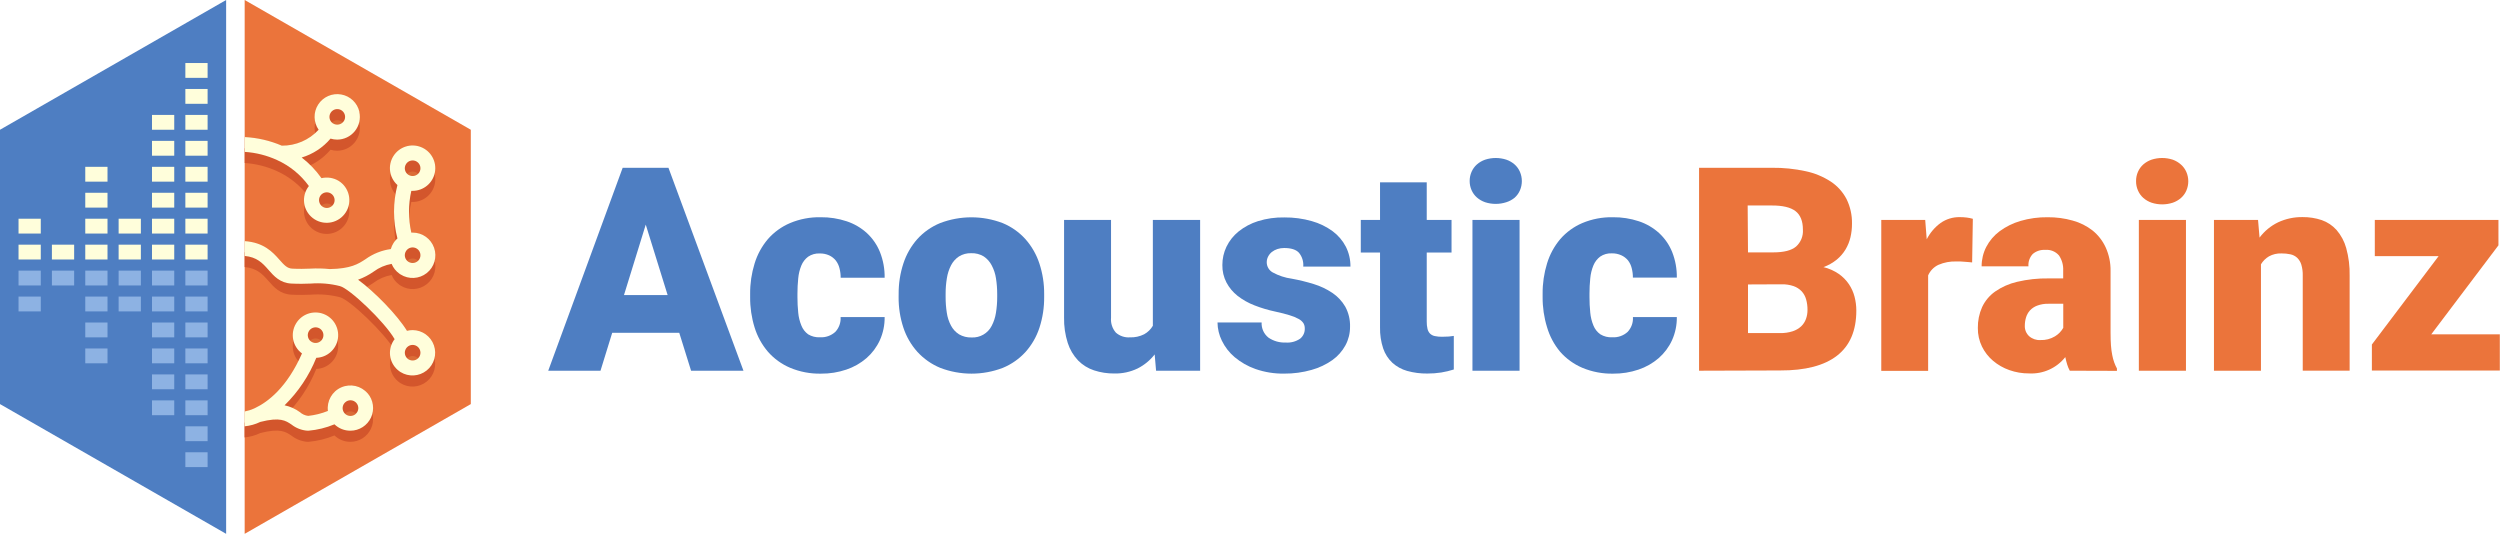
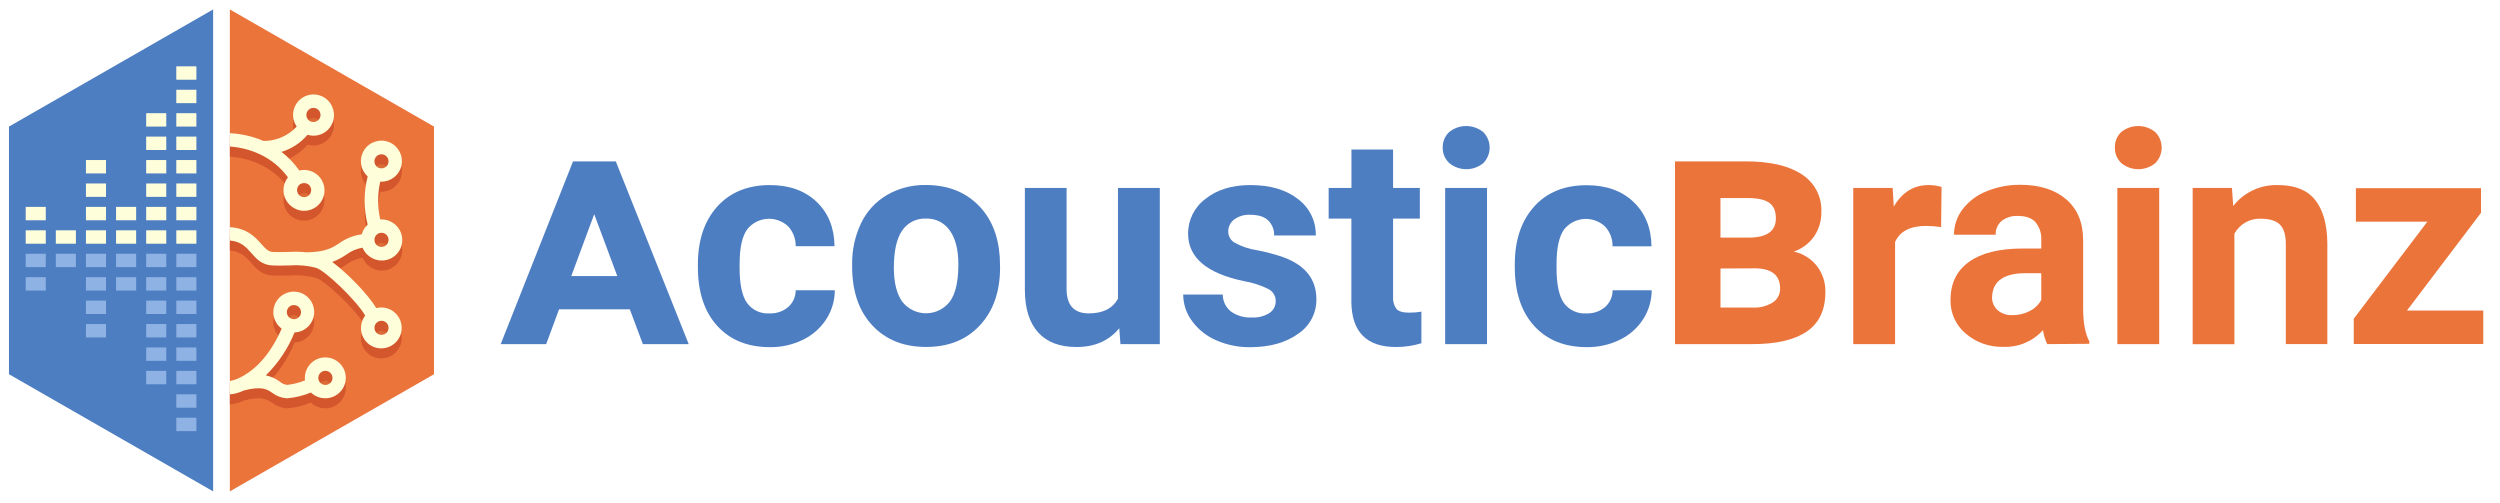
- <svg xmlns="http://www.w3.org/2000/svg" viewBox="0 0 674.37 144">
-   <g style="isolation:isolate">
-     <polygon points="66 0 66 144 127 109 127 35 66 0" style="fill:#eb743b" />
-     <polygon points="61 0 0 35 0 109 61 144 61 0" style="fill:#4e7ec2" />
-     <g style="opacity:0.07;mix-blend-mode:multiply">
-       <path d="M85,94.56a2.11,2.11,0,1,1-.23,1.6A2.1,2.1,0,0,1,85,94.56Zm12.6,22.36a2.08,2.08,0,0,1-1.37.51,2.11,2.11,0,0,1-1.38-3.72,2.08,2.08,0,0,1,1.37-.51,2.12,2.12,0,0,1,2.11,2.28A2.09,2.09,0,0,1,97.58,116.92Z" transform="translate(-1.68 -2.82)" />
-       <path d="M76.68,48.43l.21,0Z" transform="translate(-1.68 -2.82)" />
-       <path d="M88.06,58.08a2.07,2.07,0,0,1,.67-.66,2.11,2.11,0,1,1,1.11,3.91A2.1,2.1,0,0,1,88.71,61,2.13,2.13,0,0,1,88.06,58.08Zm6.38-20.19a2.14,2.14,0,0,1-2.91.65l-.1-.06a2.11,2.11,0,1,1,3.29-2.17A2.08,2.08,0,0,1,94.44,37.89Z" transform="translate(-1.68 -2.82)" />
-       <path d="M111.2,49.49a2.11,2.11,0,1,1,3.57,2.26,2.14,2.14,0,0,1-2.91.65l-.09-.06A2.1,2.1,0,0,1,111.2,49.49Zm0,23.46a2.11,2.11,0,1,1,3.57,2.26,2.14,2.14,0,0,1-2.91.65l-.09-.06A2.1,2.1,0,0,1,111.2,73Zm0,26.3a2.11,2.11,0,1,1,3.57,2.26,2.14,2.14,0,0,1-2.91.65l-.09-.06A2.11,2.11,0,0,1,111.2,99.26Z" transform="translate(-1.68 -2.82)" />
-       <path d="M100.85,108.93a6.12,6.12,0,0,0-10.72,4.74A19.86,19.86,0,0,1,84.81,115a4,4,0,0,1-2.22-1,10.71,10.71,0,0,0-4.15-1.85A37.64,37.64,0,0,0,87,99.34a6.12,6.12,0,1,0-5.48-9.24,6.12,6.12,0,0,0,1.62,8.06c-4.05,9.22-9.22,13.08-12.57,14.68a2,2,0,0,0-.36.17,11.26,11.26,0,0,1-2.56.81v4a12.59,12.59,0,0,0,4.25-1.19c5.35-1.36,6.84-.35,8.41.71A7.88,7.88,0,0,0,84.59,119h.31a23.61,23.61,0,0,0,7-1.72A6.13,6.13,0,0,0,96.21,119h0a6.12,6.12,0,0,0,4.64-10.1ZM85,92.15a2.11,2.11,0,1,1-.23,1.6A2.1,2.1,0,0,1,85,92.15Zm12.6,22.36a2.08,2.08,0,0,1-1.37.51,2.11,2.11,0,0,1-1.38-3.72,2.08,2.08,0,0,1,1.37-.51,2.12,2.12,0,0,1,2.11,2.28A2.09,2.09,0,0,1,97.58,114.51Z" transform="translate(-1.68 -2.82)" />
-       <path d="M76.68,46l.21,0Z" transform="translate(-1.68 -2.82)" />
-       <path d="M98.63,33a6.12,6.12,0,1,0-11,4.82,13.35,13.35,0,0,1-9.94,4.29,29.15,29.15,0,0,0-10-2.32v4A24.8,24.8,0,0,1,76.43,46h0A21.59,21.59,0,0,1,85,53a6.32,6.32,0,0,0-.38.54,6.12,6.12,0,1,0,8.45-1.91,6.22,6.22,0,0,0-4.67-.75,26,26,0,0,0-5.34-5.57,16.35,16.35,0,0,0,7.78-5.1,6.15,6.15,0,0,0,1.77.27,6.13,6.13,0,0,0,6-7.45ZM88.06,55.67a2.07,2.07,0,0,1,.67-.66,2.11,2.11,0,1,1,1.11,3.91,2.1,2.1,0,0,1-1.12-.33A2.13,2.13,0,0,1,88.06,55.67Zm6.38-20.19a2.14,2.14,0,0,1-2.91.65l-.1-.06a2.11,2.11,0,1,1,3.29-2.17A2.08,2.08,0,0,1,94.44,35.49Z" transform="translate(-1.68 -2.82)" />
-       <path d="M107.32,74a6,6,0,0,0,2.11,2.65l.28.19A6.12,6.12,0,1,0,113,65.56l-.37,0a25.73,25.73,0,0,1,0-11.26l.34,0a6.12,6.12,0,1,0-4.15-1.63l.07.06a28.65,28.65,0,0,0,0,14.42c-.14.13-.29.25-.43.4a6.24,6.24,0,0,0-.63.82A6.16,6.16,0,0,0,107.1,70a15.2,15.2,0,0,0-6.82,2.73c-2,1.32-4,2.57-9.64,2.67a32.64,32.64,0,0,0-5.29-.12c-1.43.05-2.91.11-4.85,0-1.33-.07-2.1-.88-3.46-2.42-1.8-2.05-4.22-4.65-9.37-5v4c3.29.3,4.8,1.89,6.36,3.67s3.17,3.62,6.26,3.78c2.12.11,3.76.05,5.21,0a24.22,24.22,0,0,1,7.86.68c2.61.64,12.1,9.67,14.77,14.32-.11.14-.22.28-.31.43a6.1,6.1,0,0,0,1.62,8.25l.28.19A6.12,6.12,0,1,0,113,91.86a6.18,6.18,0,0,0-1.54.2c-2.56-4.19-8.65-10.46-13.19-13.79a18.18,18.18,0,0,0,4.21-2.19A11.31,11.31,0,0,1,107.32,74Zm3.88-26.92a2.11,2.11,0,1,1,3.57,2.26,2.14,2.14,0,0,1-2.91.65l-.09-.06A2.1,2.1,0,0,1,111.2,47.09Zm0,23.46a2.11,2.11,0,1,1,3.57,2.26,2.14,2.14,0,0,1-2.91.65l-.09-.06A2.1,2.1,0,0,1,111.2,70.55Zm0,26.3a2.11,2.11,0,1,1,3.57,2.26,2.14,2.14,0,0,1-2.91.65l-.09-.06A2.11,2.11,0,0,1,111.2,96.85Z" transform="translate(-1.68 -2.82)" />
+ <svg xmlns="http://www.w3.org/2000/svg" viewBox="0 0 747 150">
+   <defs>
+     <style>.cls-1{isolation:isolate;}.cls-2{fill:#eb743b;}.cls-3{fill:#4e7ec2;}.cls-4{mix-blend-mode:multiply;opacity:0.07;}.cls-5{fill:#d3562c;}.cls-6{fill:#fffedb;}.cls-7{fill:#8db2e3;}</style>
+   </defs>
+   <g class="cls-1">
+     <g id="Layer_1" data-name="Layer 1">
+       <polygon class="cls-2" points="68.68 2.82 68.68 146.82 129.68 111.82 129.68 37.82 68.68 2.82" />
+       <polygon class="cls-3" points="63.68 2.82 2.68 37.82 2.68 111.82 63.68 146.82 63.68 2.82" />
+       <g class="cls-4">
+         <path d="M86,94.56a2.1,2.1,0,0,1,1.82-1,2.16,2.16,0,0,1,1.08.29,2.12,2.12,0,0,1,.73,2.9A2.11,2.11,0,0,1,86,94.56Zm12.6,22.36a2.09,2.09,0,0,1-1.37.51,2.11,2.11,0,0,1-1.38-3.72,2.09,2.09,0,0,1,1.37-.51,2.11,2.11,0,0,1,1.61.74,2.12,2.12,0,0,1-.23,3Z" />
+         <path d="M77.68,48.43l.21,0Z" />
+         <path d="M89.06,58.08a2,2,0,0,1,.67-.66,2.11,2.11,0,0,1,1.12-.32,2.09,2.09,0,0,1,1.12.32,2.12,2.12,0,0,1-1.13,3.91A2.07,2.07,0,0,1,89.71,61,2.12,2.12,0,0,1,89.06,58.08Zm6.38-20.19a2.16,2.16,0,0,1-2.92.66l-.09-.07a2.11,2.11,0,0,1,1.23-3.83,2.15,2.15,0,0,1,1.12.33,2.1,2.1,0,0,1,.66,2.91Z" />
+         <path d="M112.2,49.49a2.12,2.12,0,0,1,1.79-1,2,2,0,0,1,1.12.33,2.1,2.1,0,0,1,.66,2.91,2.14,2.14,0,0,1-2.91.65l-.1-.06A2.12,2.12,0,0,1,112.2,49.49Zm0,23.46A2.12,2.12,0,0,1,114,72a2.11,2.11,0,0,1,1.78,3.24,2.14,2.14,0,0,1-2.91.66l-.1-.07A2.11,2.11,0,0,1,112.2,73Zm0,26.31a2.12,2.12,0,0,1,2.91-.66,2.16,2.16,0,0,1,.94,1.33,2.11,2.11,0,0,1-3.19,2.24l-.1-.06A2.12,2.12,0,0,1,112.2,99.26Z" />
+         <path d="M101.85,108.93a6.12,6.12,0,0,0-8.63-.67,6.16,6.16,0,0,0-2.09,5.4A19.49,19.49,0,0,1,85.81,115a4,4,0,0,1-2.23-1,10.63,10.63,0,0,0-4.15-1.84A37.62,37.62,0,0,0,88,99.34,6.11,6.11,0,0,0,90.93,88a6.08,6.08,0,0,0-3.13-.87,6.16,6.16,0,0,0-5.26,3,6.12,6.12,0,0,0,1.62,8.06c-4,9.22-9.22,13.08-12.56,14.69a1.49,1.49,0,0,0-.36.17,11,11,0,0,1-2.56.8v4a12.66,12.66,0,0,0,4.24-1.19c5.35-1.36,6.84-.35,8.41.71A7.94,7.94,0,0,0,85.59,119h.31a23.54,23.54,0,0,0,7-1.72A6.14,6.14,0,0,0,97.21,119h0a6.11,6.11,0,0,0,6.1-5.65A6,6,0,0,0,101.85,108.93ZM86,92.15a2.12,2.12,0,0,1,1.82-1,2.07,2.07,0,0,1,1.08.3,2.11,2.11,0,0,1-1.09,3.93,2.2,2.2,0,0,1-1.08-.3,2.13,2.13,0,0,1-.73-2.9Zm12.6,22.36a2.09,2.09,0,0,1-1.37.51,2.11,2.11,0,0,1-1.38-3.71,2.06,2.06,0,0,1,1.37-.52,2.09,2.09,0,0,1,1.61.75,2.11,2.11,0,0,1-.23,3Z" />
+         <path d="M77.68,46l.21,0Z" />
+         <path d="M99.63,33a6.12,6.12,0,0,0-2.71-3.85,6.18,6.18,0,0,0-3.26-.94,6.12,6.12,0,0,0-5,9.61,13.35,13.35,0,0,1-9.94,4.29,29.39,29.39,0,0,0-10-2.32v4A24.75,24.75,0,0,1,77.43,46h0a21.61,21.61,0,0,1,8.61,7,4,4,0,0,0-.38.54A6.13,6.13,0,0,0,87.57,62a6,6,0,0,0,3.27,1,6.12,6.12,0,0,0,3.27-11.3,6.2,6.2,0,0,0-4.66-.75,26,26,0,0,0-5.35-5.57,16.34,16.34,0,0,0,7.78-5.1,6.22,6.22,0,0,0,1.77.27,6.13,6.13,0,0,0,6-7.45ZM89.06,55.67a2.11,2.11,0,0,1,.67-.66,2.2,2.2,0,0,1,1.12-.31A2.09,2.09,0,0,1,92,55a2.12,2.12,0,0,1-1.13,3.91,2.12,2.12,0,0,1-1.78-3.26Zm6.38-20.18a2.15,2.15,0,0,1-2.92.65l-.09-.06a2.11,2.11,0,0,1-.56-2.85,2.08,2.08,0,0,1,1.79-1,2.14,2.14,0,0,1,1.12.32,2.16,2.16,0,0,1,.94,1.33A2.12,2.12,0,0,1,95.44,35.49Z" />
+         <path d="M108.32,74a6.09,6.09,0,0,0,2.11,2.65,2.94,2.94,0,0,0,.29.19,6.12,6.12,0,1,0,6.53-10.35,6.18,6.18,0,0,0-3.26-.94l-.38,0a25.67,25.67,0,0,1,0-11.27l.33,0a6.13,6.13,0,1,0-4.14-1.63l.07.06a28.64,28.64,0,0,0,0,14.42,5.25,5.25,0,0,0-.42.4,5.8,5.8,0,0,0-.64.82A6.39,6.39,0,0,0,108.1,70a15.21,15.21,0,0,0-6.82,2.73c-2,1.32-4,2.57-9.64,2.66a32.72,32.72,0,0,0-5.29-.11c-1.43,0-2.91.1-4.85,0-1.33-.07-2.1-.88-3.45-2.42-1.81-2.06-4.22-4.65-9.37-5v4c3.29.3,4.79,1.89,6.35,3.67s3.18,3.62,6.26,3.78c2.12.12,3.76,0,5.21,0a24.11,24.11,0,0,1,7.85.69c2.61.64,12.1,9.67,14.78,14.32-.11.14-.22.28-.32.43a6.11,6.11,0,0,0,1.62,8.25,2.68,2.68,0,0,0,.29.2A6.12,6.12,0,1,0,114,91.86a6.16,6.16,0,0,0-1.55.2c-2.56-4.19-8.65-10.46-13.19-13.79a18.51,18.51,0,0,0,4.22-2.19A11.29,11.29,0,0,1,108.32,74Zm3.88-26.92a2.12,2.12,0,0,1,2.91-.66,2.14,2.14,0,0,1,.94,1.33,2.09,2.09,0,0,1-.28,1.58,2.13,2.13,0,0,1-2.91.66l-.1-.06A2.12,2.12,0,0,1,112.2,47.09Zm0,23.46a2.12,2.12,0,0,1,2.91-.66,2.16,2.16,0,0,1,.94,1.33,2.11,2.11,0,0,1-3.19,2.24l-.1-.06A2.12,2.12,0,0,1,112.2,70.55Zm0,26.3a2.12,2.12,0,0,1,1.79-1,2,2,0,0,1,1.12.33,2.1,2.1,0,0,1,.66,2.91,2.14,2.14,0,0,1-2.91.65l-.1-.06A2.11,2.11,0,0,1,112.2,96.85Z" />
+       </g>
+       <path class="cls-5" d="M101.85,111.93a6.12,6.12,0,0,0-8.63-.67,6.16,6.16,0,0,0-2.09,5.4A19.49,19.49,0,0,1,85.81,118a4,4,0,0,1-2.23-1,10.63,10.63,0,0,0-4.15-1.84A37.62,37.62,0,0,0,88,102.34,6.11,6.11,0,0,0,90.93,91a6.08,6.08,0,0,0-3.13-.87,6.16,6.16,0,0,0-5.26,3,6.12,6.12,0,0,0,1.62,8.06c-4,9.22-9.22,13.08-12.56,14.69a1.49,1.49,0,0,0-.36.17,11,11,0,0,1-2.56.8v4a12.66,12.66,0,0,0,4.24-1.19c5.35-1.36,6.84-.35,8.41.71A7.94,7.94,0,0,0,85.59,122h.31a23.54,23.54,0,0,0,7-1.72A6.14,6.14,0,0,0,97.21,122h0a6.11,6.11,0,0,0,6.1-5.65A6,6,0,0,0,101.85,111.93ZM86,95.15a2.12,2.12,0,0,1,1.82-1,2.07,2.07,0,0,1,1.08.3,2.11,2.11,0,0,1-1.09,3.93,2.2,2.2,0,0,1-1.08-.3,2.13,2.13,0,0,1-.73-2.9Zm12.6,22.36a2.09,2.09,0,0,1-1.37.51,2.11,2.11,0,0,1-1.38-3.71,2.06,2.06,0,0,1,1.37-.52,2.09,2.09,0,0,1,1.61.75,2.11,2.11,0,0,1-.23,3Z" />
+       <path d="M77.68,48.43l.21,0Z" />
+       <path class="cls-5" d="M99.63,36a6.12,6.12,0,1,0-11,4.82,13.27,13.27,0,0,1-9.94,4.29,29.12,29.12,0,0,0-10-2.31v4A25,25,0,0,1,77.43,49h0a21.69,21.69,0,0,1,8.61,7,5.93,5.93,0,0,0-.38.54,6.12,6.12,0,1,0,8.44-1.91,6.2,6.2,0,0,0-4.66-.75,26,26,0,0,0-5.35-5.57,16.39,16.39,0,0,0,7.78-5.09,6.21,6.21,0,0,0,1.77.26,6.13,6.13,0,0,0,6-7.45ZM89.06,58.68a2,2,0,0,1,.67-.66,2.11,2.11,0,0,1,1.12-.32A2.09,2.09,0,0,1,92,58a2.12,2.12,0,0,1-1.13,3.91,2.07,2.07,0,0,1-1.13-.33A2.12,2.12,0,0,1,89.06,58.68Zm6.38-20.19a2.15,2.15,0,0,1-2.92.65l-.09-.06a2.11,2.11,0,0,1,1.23-3.83,2.06,2.06,0,0,1,1.12.33,2.1,2.1,0,0,1,.66,2.91Z" />
+       <path class="cls-5" d="M108.32,77a6.09,6.09,0,0,0,2.11,2.65,2.94,2.94,0,0,0,.29.19,6.12,6.12,0,1,0,6.53-10.35,6.18,6.18,0,0,0-3.26-.94l-.38,0a25.67,25.67,0,0,1,0-11.27l.33,0a6.13,6.13,0,1,0-4.14-1.63l.07.06a28.64,28.64,0,0,0,0,14.42,5.25,5.25,0,0,0-.42.4,5.8,5.8,0,0,0-.64.82A6.39,6.39,0,0,0,108.1,73a15.21,15.21,0,0,0-6.82,2.73c-2,1.32-4,2.57-9.64,2.66a32.72,32.72,0,0,0-5.29-.11c-1.43,0-2.91.1-4.85,0-1.33-.07-2.1-.88-3.45-2.42-1.81-2.06-4.22-4.65-9.37-5v4c3.29.3,4.79,1.89,6.35,3.67s3.18,3.62,6.26,3.78c2.12.12,3.76,0,5.21,0a24.11,24.11,0,0,1,7.85.69c2.61.64,12.1,9.67,14.78,14.32-.11.14-.22.28-.32.43a6.11,6.11,0,0,0,1.62,8.25,2.68,2.68,0,0,0,.29.2A6.12,6.12,0,1,0,114,94.86a6.16,6.16,0,0,0-1.55.2c-2.56-4.19-8.65-10.46-13.19-13.79a18.51,18.51,0,0,0,4.22-2.19A11.29,11.29,0,0,1,108.32,77Zm3.88-26.92a2.12,2.12,0,0,1,2.91-.66,2.14,2.14,0,0,1,.94,1.33,2.09,2.09,0,0,1-.28,1.58,2.13,2.13,0,0,1-2.91.66l-.1-.06A2.12,2.12,0,0,1,112.2,50.09Zm0,23.46a2.12,2.12,0,0,1,2.91-.66,2.16,2.16,0,0,1,.94,1.33,2.11,2.11,0,0,1-3.19,2.24l-.1-.06A2.12,2.12,0,0,1,112.2,73.55Zm0,26.3a2.12,2.12,0,0,1,1.79-1,2,2,0,0,1,1.12.33,2.1,2.1,0,0,1,.66,2.91,2.14,2.14,0,0,1-2.91.65l-.1-.06A2.11,2.11,0,0,1,112.2,99.85Z" />
+       <path class="cls-6" d="M101.85,108.93a6.12,6.12,0,0,0-8.63-.67,6.16,6.16,0,0,0-2.09,5.4A19.49,19.49,0,0,1,85.81,115a4,4,0,0,1-2.23-1,10.63,10.63,0,0,0-4.15-1.84A37.62,37.62,0,0,0,88,99.34,6.11,6.11,0,0,0,90.93,88a6.08,6.08,0,0,0-3.13-.87,6.16,6.16,0,0,0-5.26,3,6.12,6.12,0,0,0,1.62,8.06c-4,9.22-9.22,13.08-12.56,14.69a1.49,1.49,0,0,0-.36.17,11,11,0,0,1-2.56.8v4a12.66,12.66,0,0,0,4.24-1.19c5.35-1.36,6.84-.35,8.41.71A7.94,7.94,0,0,0,85.59,119h.31a23.54,23.54,0,0,0,7-1.72A6.14,6.14,0,0,0,97.21,119h0a6.11,6.11,0,0,0,6.1-5.65A6,6,0,0,0,101.85,108.93ZM86,92.15a2.12,2.12,0,0,1,1.82-1,2.07,2.07,0,0,1,1.08.3,2.11,2.11,0,0,1-1.09,3.93,2.2,2.2,0,0,1-1.08-.3,2.13,2.13,0,0,1-.73-2.9Zm12.6,22.36a2.09,2.09,0,0,1-1.37.51,2.11,2.11,0,0,1-1.38-3.71,2.06,2.06,0,0,1,1.37-.52,2.09,2.09,0,0,1,1.61.75,2.11,2.11,0,0,1-.23,3Z" />
+       <path class="cls-6" d="M77.68,46l.21,0Z" />
+       <path class="cls-6" d="M99.63,33a6.12,6.12,0,0,0-2.71-3.85,6.18,6.18,0,0,0-3.26-.94,6.12,6.12,0,0,0-5,9.61,13.35,13.35,0,0,1-9.94,4.29,29.39,29.39,0,0,0-10-2.32v4A24.75,24.75,0,0,1,77.43,46h0a21.61,21.61,0,0,1,8.61,7,4,4,0,0,0-.38.54A6.13,6.13,0,0,0,87.57,62a6,6,0,0,0,3.27,1,6.12,6.12,0,0,0,3.27-11.3,6.2,6.2,0,0,0-4.66-.75,26,26,0,0,0-5.35-5.57,16.34,16.34,0,0,0,7.78-5.1,6.22,6.22,0,0,0,1.77.27,6.13,6.13,0,0,0,6-7.45ZM89.06,55.67a2.11,2.11,0,0,1,.67-.66,2.2,2.2,0,0,1,1.12-.31A2.09,2.09,0,0,1,92,55a2.12,2.12,0,0,1-1.13,3.91,2.12,2.12,0,0,1-1.78-3.26Zm6.38-20.18a2.15,2.15,0,0,1-2.92.65l-.09-.06a2.11,2.11,0,0,1-.56-2.85,2.08,2.08,0,0,1,1.79-1,2.14,2.14,0,0,1,1.12.32,2.16,2.16,0,0,1,.94,1.33A2.12,2.12,0,0,1,95.44,35.49Z" />
+       <path class="cls-6" d="M108.32,74a6.09,6.09,0,0,0,2.11,2.65,2.94,2.94,0,0,0,.29.19,6.12,6.12,0,1,0,6.53-10.35,6.18,6.18,0,0,0-3.26-.94l-.38,0a25.67,25.67,0,0,1,0-11.27l.33,0a6.13,6.13,0,1,0-4.14-1.63l.07.06a28.64,28.64,0,0,0,0,14.42,5.25,5.25,0,0,0-.42.4,5.8,5.8,0,0,0-.64.82A6.39,6.39,0,0,0,108.1,70a15.21,15.21,0,0,0-6.82,2.73c-2,1.32-4,2.57-9.64,2.66a32.72,32.72,0,0,0-5.29-.11c-1.43,0-2.91.1-4.85,0-1.33-.07-2.1-.88-3.45-2.42-1.81-2.06-4.22-4.65-9.37-5v4c3.29.3,4.79,1.89,6.35,3.67s3.18,3.62,6.26,3.78c2.12.12,3.76,0,5.21,0a24.11,24.11,0,0,1,7.85.69c2.61.64,12.1,9.67,14.78,14.32-.11.14-.22.28-.32.43a6.11,6.11,0,0,0,1.62,8.25,2.68,2.68,0,0,0,.29.2A6.12,6.12,0,1,0,114,91.86a6.16,6.16,0,0,0-1.55.2c-2.56-4.19-8.65-10.46-13.19-13.79a18.51,18.51,0,0,0,4.22-2.19A11.29,11.29,0,0,1,108.32,74Zm3.88-26.92a2.12,2.12,0,0,1,2.91-.66,2.14,2.14,0,0,1,.94,1.33,2.09,2.09,0,0,1-.28,1.58,2.13,2.13,0,0,1-2.91.66l-.1-.06A2.12,2.12,0,0,1,112.2,47.09Zm0,23.46a2.12,2.12,0,0,1,2.91-.66,2.16,2.16,0,0,1,.94,1.33,2.11,2.11,0,0,1-3.19,2.24l-.1-.06A2.12,2.12,0,0,1,112.2,70.55Zm0,26.3a2.12,2.12,0,0,1,1.79-1,2,2,0,0,1,1.12.33,2.1,2.1,0,0,1,.66,2.91,2.14,2.14,0,0,1-2.91.65l-.1-.06A2.11,2.11,0,0,1,112.2,96.85Z" />
+       <rect class="cls-6" x="52.68" y="19.82" width="6" height="4" />
+       <rect class="cls-6" x="52.68" y="26.82" width="6" height="4" />
+       <rect class="cls-6" x="52.68" y="33.82" width="6" height="4" />
+       <rect class="cls-6" x="52.68" y="40.82" width="6" height="4" />
+       <rect class="cls-6" x="52.68" y="47.82" width="6" height="4" />
+       <rect class="cls-6" x="52.68" y="54.82" width="6" height="4" />
+       <rect class="cls-6" x="52.68" y="61.82" width="6" height="4" />
+       <rect class="cls-6" x="52.68" y="68.82" width="6" height="4" />
+       <rect class="cls-7" x="52.68" y="75.82" width="6" height="4" />
+       <rect class="cls-7" x="52.68" y="82.82" width="6" height="4" />
+       <rect class="cls-7" x="52.68" y="89.82" width="6" height="4" />
+       <rect class="cls-7" x="52.68" y="96.82" width="6" height="4" />
+       <rect class="cls-7" x="52.68" y="103.82" width="6" height="4" />
+       <rect class="cls-7" x="52.68" y="110.82" width="6" height="4" />
+       <rect class="cls-7" x="52.68" y="117.82" width="6" height="4" />
+       <rect class="cls-7" x="52.68" y="124.82" width="6" height="4" />
+       <rect class="cls-6" x="43.68" y="33.82" width="6" height="4" />
+       <rect class="cls-6" x="43.68" y="40.82" width="6" height="4" />
+       <rect class="cls-6" x="43.68" y="47.82" width="6" height="4" />
+       <rect class="cls-6" x="43.68" y="54.82" width="6" height="4" />
+       <rect class="cls-6" x="43.68" y="61.82" width="6" height="4" />
+       <rect class="cls-6" x="43.68" y="68.82" width="6" height="4" />
+       <rect class="cls-7" x="43.68" y="75.82" width="6" height="4" />
+       <rect class="cls-7" x="43.68" y="82.82" width="6" height="4" />
+       <rect class="cls-7" x="43.68" y="89.82" width="6" height="4" />
+       <rect class="cls-7" x="43.68" y="96.82" width="6" height="4" />
+       <rect class="cls-7" x="43.68" y="103.82" width="6" height="4" />
+       <rect class="cls-7" x="43.68" y="110.82" width="6" height="4" />
+       <rect class="cls-6" x="34.68" y="61.82" width="6" height="4" />
+       <rect class="cls-6" x="34.68" y="68.82" width="6" height="4" />
+       <rect class="cls-7" x="34.68" y="75.82" width="6" height="4" />
+       <rect class="cls-7" x="34.68" y="82.82" width="6" height="4" />
+       <rect class="cls-6" x="25.68" y="47.82" width="6" height="4" />
+       <rect class="cls-6" x="25.68" y="54.82" width="6" height="4" />
+       <rect class="cls-6" x="25.68" y="61.82" width="6" height="4" />
+       <rect class="cls-6" x="25.68" y="68.82" width="6" height="4" />
+       <rect class="cls-7" x="25.68" y="75.82" width="6" height="4" />
+       <rect class="cls-7" x="25.68" y="82.82" width="6" height="4" />
+       <rect class="cls-7" x="25.68" y="89.82" width="6" height="4" />
+       <rect class="cls-7" x="25.68" y="96.82" width="6" height="4" />
+       <rect class="cls-6" x="16.68" y="68.82" width="6" height="4" />
+       <rect class="cls-7" x="16.68" y="75.82" width="6" height="4" />
+       <rect class="cls-6" x="7.68" y="61.82" width="6" height="4" />
+       <rect class="cls-6" x="7.68" y="68.82" width="6" height="4" />
+       <rect class="cls-7" x="7.68" y="75.82" width="6" height="4" />
+       <rect class="cls-7" x="7.68" y="82.82" width="6" height="4" />
+       <path class="cls-3" d="M188.19,92.42H167.05l-3.85,10.4H149.61l21.61-54.6H184l21.79,54.6H192.08ZM170.7,82.48h13.74L177.55,64Z" />
+       <path class="cls-3" d="M229.91,93.64a8.12,8.12,0,0,0,5.6-1.9,6.65,6.65,0,0,0,2.25-5h11.68a15.93,15.93,0,0,1-2.58,8.68,17.1,17.1,0,0,1-7,6.13,21.8,21.8,0,0,1-9.77,2.18q-10,0-15.78-6.36t-5.78-17.58v-.82q0-10.77,5.74-17.2T230,55.3q8.75,0,14,5t5.36,13.26H237.76a8.59,8.59,0,0,0-2.25-5.92,8.34,8.34,0,0,0-12.26.9Q221,71.7,221,78.82v1.3q0,7.22,2.19,10.37A7.62,7.62,0,0,0,229.91,93.64Z" />
+       <path class="cls-3" d="M254.62,79.06a27.66,27.66,0,0,1,2.67-12.37,19.5,19.5,0,0,1,7.7-8.41,22.4,22.4,0,0,1,11.66-3q9.45,0,15.42,5.78t6.66,15.7l.09,3.19q0,10.74-6,17.23t-16.09,6.49q-10.1,0-16.11-6.47t-6-17.6Zm12.46.89q0,6.64,2.5,10.17a9,9,0,0,0,14.23,0q2.55-3.48,2.55-11.12,0-6.53-2.55-10.11a8.26,8.26,0,0,0-7.16-3.58,8.15,8.15,0,0,0-7.07,3.56Q267.09,72.48,267.08,80Z" />
+       <path class="cls-3" d="M334.44,98.08q-4.62,5.61-12.77,5.61-7.5,0-11.44-4.32t-4-12.63V56.16h12.47V86.34q0,7.3,6.64,7.3,6.33,0,8.71-4.41V56.16h12.5v46.66H334.79Z" />
+       <path class="cls-3" d="M381.19,89.93a4,4,0,0,0-2.27-3.6A25.62,25.62,0,0,0,371.66,84Q355,80.49,355,69.83a12.84,12.84,0,0,1,5.15-10.37q5.16-4.16,13.48-4.16,8.88,0,14.21,4.18a13.19,13.19,0,0,1,5.32,10.87H380.71A6,6,0,0,0,379,65.93c-1.15-1.16-2.95-1.75-5.39-1.75a7.47,7.47,0,0,0-4.88,1.43A4.48,4.48,0,0,0,367,69.23a3.83,3.83,0,0,0,2,3.34,20.16,20.16,0,0,0,6.62,2.2,55.45,55.45,0,0,1,7.85,2.09q9.87,3.63,9.87,12.55a12.16,12.16,0,0,1-5.47,10.33q-5.47,3.95-14.15,4a24.56,24.56,0,0,1-10.41-2.1,17.42,17.42,0,0,1-7.14-5.73A13.36,13.36,0,0,1,353.54,88h11.82a6.48,6.48,0,0,0,2.46,5.09,9.72,9.72,0,0,0,6.12,1.77,9,9,0,0,0,5.41-1.36A4.22,4.22,0,0,0,381.19,89.93Z" />
+       <path class="cls-3" d="M416.25,44.69V56.16h8v9.15h-8V88.59a5.57,5.57,0,0,0,1,3.71c.66.75,1.92,1.12,3.79,1.12a20.09,20.09,0,0,0,3.67-.3v9.44a25.62,25.62,0,0,1-7.55,1.13q-13.11,0-13.37-13.24V65.31H397V56.16h6.81V44.69Z" />
+       <path class="cls-3" d="M431.08,44.09A6.16,6.16,0,0,1,433,39.47a8.09,8.09,0,0,1,10.2,0,6.6,6.6,0,0,1,0,9.28,8,8,0,0,1-10.13,0A6.12,6.12,0,0,1,431.08,44.09Zm13.24,58.73H431.81V56.16h12.51Z" />
+       <path class="cls-3" d="M474,93.64a8.12,8.12,0,0,0,5.6-1.9,6.65,6.65,0,0,0,2.25-5h11.68a16,16,0,0,1-2.58,8.68,17.1,17.1,0,0,1-7,6.13,21.83,21.83,0,0,1-9.77,2.18q-10,0-15.78-6.36t-5.78-17.58v-.82q0-10.77,5.74-17.2t15.74-6.43q8.75,0,14,5t5.37,13.26H481.84a8.59,8.59,0,0,0-2.25-5.92,8.34,8.34,0,0,0-12.26.9q-2.24,3.18-2.23,10.3v1.3q0,7.22,2.2,10.37A7.62,7.62,0,0,0,474,93.64Z" />
+       <path class="cls-2" d="M500.49,102.82V48.22h21.09q10.93,0,16.79,3.87a12.65,12.65,0,0,1,5.85,11.24,12.59,12.59,0,0,1-2.13,7.26A12.23,12.23,0,0,1,536,75.16a12.19,12.19,0,0,1,7,4.45,12.37,12.37,0,0,1,2.43,7.58q0,8.1-5.57,11.87t-16.22,3.76ZM514.08,71h8.35q8.21,0,8.2-5.74,0-3.3-2-4.68t-6.07-1.39h-8.49Zm0,9.23V91.9h9.57a10.34,10.34,0,0,0,6.09-1.55,4.81,4.81,0,0,0,2.16-4.1q0-5.88-7.17-6.07Z" />
+       <path class="cls-2" d="M580,67.85a33.84,33.84,0,0,0-4.48-.35q-7.08,0-9.27,4.79v30.53H553.75V56.16h11.77l.34,5.57q3.75-6.43,10.4-6.43a13.19,13.19,0,0,1,3.88.56Z" />
+       <path class="cls-2" d="M611.7,102.82a14,14,0,0,1-1.25-4.18,15.09,15.09,0,0,1-11.77,5,16.58,16.58,0,0,1-11.36-4,12.76,12.76,0,0,1-4.51-10q0-7.41,5.5-11.38t15.89-4h5.73V71.64a7.66,7.66,0,0,0-1.66-5.17c-1.1-1.29-2.85-1.94-5.23-1.94A7.4,7.4,0,0,0,598.1,66a5.12,5.12,0,0,0-1.79,4.14H583.85a12.55,12.55,0,0,1,2.5-7.51,16.55,16.55,0,0,1,7.07-5.41,25.92,25.92,0,0,1,10.26-2q8.63,0,13.69,4.33t5.07,12.19V92q0,6.64,1.85,10v.73Zm-10.3-8.66a10.75,10.75,0,0,0,5.09-1.23,8,8,0,0,0,3.44-3.3v-8h-4.65q-9.36,0-10,6.47l-.05.73a5,5,0,0,0,1.64,3.84A6.4,6.4,0,0,0,601.4,94.16Z" />
+       <path class="cls-2" d="M631.93,44.09a6.15,6.15,0,0,1,1.87-4.62,8.09,8.09,0,0,1,10.2,0,6.59,6.59,0,0,1,0,9.28,8,8,0,0,1-10.13,0A6.12,6.12,0,0,1,631.93,44.09Zm13.24,58.73H632.66V56.16h12.51Z" />
+       <path class="cls-2" d="M666.9,56.16l.39,5.39A16.3,16.3,0,0,1,680.7,55.3c4.94,0,8.63,1.45,11,4.36s3.65,7.24,3.71,13v30.14H683V72.91q0-4-1.73-5.77t-5.73-1.79a8.59,8.59,0,0,0-7.9,4.49v33H655.17V56.16Z" />
+       <path class="cls-2" d="M719.21,92.78H742v10H703.3V95.23l22-29H703.94v-10h37.39v7.35Z" />
    </g>
-     <path d="M100.85,111.93a6.12,6.12,0,0,0-10.72,4.74A19.86,19.86,0,0,1,84.81,118a4,4,0,0,1-2.22-1,10.71,10.71,0,0,0-4.15-1.85A37.64,37.64,0,0,0,87,102.34a6.12,6.12,0,1,0-5.48-9.24,6.12,6.12,0,0,0,1.62,8.06c-4.05,9.22-9.22,13.08-12.57,14.68a2,2,0,0,0-.36.17,11.26,11.26,0,0,1-2.56.81v4a12.59,12.59,0,0,0,4.25-1.19c5.35-1.36,6.84-.35,8.41.71A7.88,7.88,0,0,0,84.59,122h.31a23.61,23.61,0,0,0,7-1.72A6.13,6.13,0,0,0,96.21,122h0a6.12,6.12,0,0,0,4.64-10.1ZM85,95.15a2.11,2.11,0,1,1-.23,1.6A2.1,2.1,0,0,1,85,95.15Zm12.6,22.36a2.08,2.08,0,0,1-1.37.51,2.11,2.11,0,0,1-1.38-3.72,2.08,2.08,0,0,1,1.37-.51,2.12,2.12,0,0,1,2.11,2.28A2.09,2.09,0,0,1,97.58,117.51Z" transform="translate(-1.68 -2.82)" style="fill:#d3562c" />
-     <path d="M76.68,48.43l.21,0Z" transform="translate(-1.68 -2.82)" />
-     <path d="M98.63,36a6.12,6.12,0,1,0-11,4.82,13.35,13.35,0,0,1-9.94,4.29,29.15,29.15,0,0,0-10-2.32v4A24.81,24.81,0,0,1,76.43,49h0A21.59,21.59,0,0,1,85,56a6.32,6.32,0,0,0-.38.54,6.12,6.12,0,1,0,8.45-1.91,6.22,6.22,0,0,0-4.67-.75,26,26,0,0,0-5.34-5.57,16.35,16.35,0,0,0,7.78-5.1,6.15,6.15,0,0,0,1.77.27,6.13,6.13,0,0,0,6-7.45ZM88.06,58.68a2.07,2.07,0,0,1,.67-.66,2.11,2.11,0,1,1,1.11,3.91,2.1,2.1,0,0,1-1.12-.33A2.13,2.13,0,0,1,88.06,58.68Zm6.38-20.19a2.14,2.14,0,0,1-2.91.65l-.1-.06a2.11,2.11,0,1,1,3.29-2.17A2.08,2.08,0,0,1,94.44,38.49Z" transform="translate(-1.68 -2.82)" style="fill:#d3562c" />
-     <path d="M107.32,77a6,6,0,0,0,2.11,2.65l.28.19A6.12,6.12,0,1,0,113,68.56l-.37,0a25.73,25.73,0,0,1,0-11.26l.34,0a6.12,6.12,0,1,0-4.15-1.63l.07.06a28.65,28.65,0,0,0,0,14.42c-.14.13-.29.25-.43.4a6.24,6.24,0,0,0-.63.82A6.16,6.16,0,0,0,107.1,73a15.2,15.2,0,0,0-6.82,2.73c-2,1.32-4,2.57-9.64,2.67a32.64,32.64,0,0,0-5.29-.12c-1.43.05-2.91.11-4.85,0-1.33-.07-2.1-.88-3.46-2.42-1.8-2.05-4.22-4.65-9.37-5v4c3.29.3,4.8,1.89,6.36,3.67s3.17,3.62,6.26,3.78c2.12.11,3.76.05,5.21,0a24.22,24.22,0,0,1,7.86.68c2.61.64,12.1,9.67,14.77,14.32-.11.14-.22.28-.31.43a6.1,6.1,0,0,0,1.62,8.25l.28.19A6.12,6.12,0,1,0,113,94.86a6.18,6.18,0,0,0-1.54.2c-2.56-4.19-8.65-10.46-13.19-13.79a18.18,18.18,0,0,0,4.21-2.19A11.31,11.31,0,0,1,107.32,77Zm3.88-26.92a2.11,2.11,0,1,1,3.57,2.26,2.14,2.14,0,0,1-2.91.65l-.09-.06A2.1,2.1,0,0,1,111.2,50.09Zm0,23.46a2.11,2.11,0,1,1,3.57,2.26,2.14,2.14,0,0,1-2.91.65l-.09-.06A2.1,2.1,0,0,1,111.2,73.55Zm0,26.3a2.11,2.11,0,1,1,3.57,2.26,2.14,2.14,0,0,1-2.91.65l-.09-.06A2.11,2.11,0,0,1,111.2,99.85Z" transform="translate(-1.68 -2.82)" style="fill:#d3562c" />
-     <path d="M100.85,108.93a6.12,6.12,0,0,0-10.72,4.74A19.86,19.86,0,0,1,84.81,115a4,4,0,0,1-2.22-1,10.71,10.71,0,0,0-4.15-1.85A37.64,37.64,0,0,0,87,99.34a6.12,6.12,0,1,0-5.48-9.24,6.12,6.12,0,0,0,1.62,8.06c-4.05,9.22-9.22,13.08-12.57,14.68a2,2,0,0,0-.36.17,11.26,11.26,0,0,1-2.56.81v4a12.59,12.59,0,0,0,4.25-1.19c5.35-1.36,6.84-.35,8.41.71A7.88,7.88,0,0,0,84.59,119h.31a23.61,23.61,0,0,0,7-1.72A6.13,6.13,0,0,0,96.21,119h0a6.12,6.12,0,0,0,4.64-10.1ZM85,92.15a2.11,2.11,0,1,1-.23,1.6A2.1,2.1,0,0,1,85,92.15Zm12.6,22.36a2.08,2.08,0,0,1-1.37.51,2.11,2.11,0,0,1-1.38-3.72,2.08,2.08,0,0,1,1.37-.51,2.12,2.12,0,0,1,2.11,2.28A2.09,2.09,0,0,1,97.58,114.51Z" transform="translate(-1.68 -2.82)" style="fill:#fffedb" />
-     <path d="M76.68,46l.21,0Z" transform="translate(-1.68 -2.82)" style="fill:#fffedb" />
-     <path d="M98.63,33a6.12,6.12,0,1,0-11,4.82,13.35,13.35,0,0,1-9.94,4.29,29.15,29.15,0,0,0-10-2.32v4A24.8,24.8,0,0,1,76.43,46h0A21.59,21.59,0,0,1,85,53a6.32,6.32,0,0,0-.38.54,6.12,6.12,0,1,0,8.45-1.91,6.22,6.22,0,0,0-4.67-.75,26,26,0,0,0-5.34-5.57,16.35,16.35,0,0,0,7.78-5.1,6.15,6.15,0,0,0,1.77.27,6.13,6.13,0,0,0,6-7.45ZM88.06,55.67a2.07,2.07,0,0,1,.67-.66,2.11,2.11,0,1,1,1.11,3.91,2.1,2.1,0,0,1-1.12-.33A2.13,2.13,0,0,1,88.06,55.67Zm6.38-20.19a2.14,2.14,0,0,1-2.91.65l-.1-.06a2.11,2.11,0,1,1,3.29-2.17A2.08,2.08,0,0,1,94.44,35.49Z" transform="translate(-1.68 -2.82)" style="fill:#fffedb" />
-     <path d="M107.32,74a6,6,0,0,0,2.11,2.65l.28.19A6.12,6.12,0,1,0,113,65.56l-.37,0a25.73,25.73,0,0,1,0-11.26l.34,0a6.12,6.12,0,1,0-4.15-1.63l.07.06a28.65,28.65,0,0,0,0,14.42c-.14.13-.29.25-.43.4a6.24,6.24,0,0,0-.63.82A6.16,6.16,0,0,0,107.1,70a15.2,15.2,0,0,0-6.82,2.73c-2,1.32-4,2.57-9.64,2.67a32.64,32.64,0,0,0-5.29-.12c-1.43.05-2.91.11-4.85,0-1.33-.07-2.1-.88-3.46-2.42-1.8-2.05-4.22-4.65-9.37-5v4c3.29.3,4.8,1.89,6.36,3.67s3.17,3.62,6.26,3.78c2.12.11,3.76.05,5.21,0a24.22,24.22,0,0,1,7.86.68c2.61.64,12.1,9.67,14.77,14.32-.11.14-.22.28-.31.43a6.1,6.1,0,0,0,1.62,8.25l.28.19A6.12,6.12,0,1,0,113,91.86a6.18,6.18,0,0,0-1.54.2c-2.56-4.19-8.65-10.46-13.19-13.79a18.18,18.18,0,0,0,4.21-2.19A11.31,11.31,0,0,1,107.32,74Zm3.88-26.92a2.11,2.11,0,1,1,3.57,2.26,2.14,2.14,0,0,1-2.91.65l-.09-.06A2.1,2.1,0,0,1,111.2,47.09Zm0,23.46a2.11,2.11,0,1,1,3.57,2.26,2.14,2.14,0,0,1-2.91.65l-.09-.06A2.1,2.1,0,0,1,111.2,70.55Zm0,26.3a2.11,2.11,0,1,1,3.57,2.26,2.14,2.14,0,0,1-2.91.65l-.09-.06A2.11,2.11,0,0,1,111.2,96.85Z" transform="translate(-1.68 -2.82)" style="fill:#fffedb" />
-     <rect x="50" y="17" width="6" height="4" style="fill:#fffedb" />
-     <rect x="50" y="24" width="6" height="4" style="fill:#fffedb" />
-     <rect x="50" y="31" width="6" height="4" style="fill:#fffedb" />
-     <rect x="50" y="38" width="6" height="4" style="fill:#fffedb" />
-     <rect x="50" y="45" width="6" height="4" style="fill:#fffedb" />
-     <rect x="50" y="52" width="6" height="4" style="fill:#fffedb" />
-     <rect x="50" y="59" width="6" height="4" style="fill:#fffedb" />
-     <rect x="50" y="66" width="6" height="4" style="fill:#fffedb" />
-     <rect x="50" y="73" width="6" height="4" style="fill:#8db2e3" />
-     <rect x="50" y="80" width="6" height="4" style="fill:#8db2e3" />
-     <rect x="50" y="87" width="6" height="4" style="fill:#8db2e3" />
-     <rect x="50" y="94" width="6" height="4" style="fill:#8db2e3" />
-     <rect x="50" y="101" width="6" height="4" style="fill:#8db2e3" />
-     <rect x="50" y="108" width="6" height="4" style="fill:#8db2e3" />
-     <rect x="50" y="115" width="6" height="4" style="fill:#8db2e3" />
-     <rect x="50" y="122" width="6" height="4" style="fill:#8db2e3" />
-     <rect x="41" y="31" width="6" height="4" style="fill:#fffedb" />
-     <rect x="41" y="38" width="6" height="4" style="fill:#fffedb" />
-     <rect x="41" y="45" width="6" height="4" style="fill:#fffedb" />
-     <rect x="41" y="52" width="6" height="4" style="fill:#fffedb" />
-     <rect x="41" y="59" width="6" height="4" style="fill:#fffedb" />
-     <rect x="41" y="66" width="6" height="4" style="fill:#fffedb" />
-     <rect x="41" y="73" width="6" height="4" style="fill:#8db2e3" />
-     <rect x="41" y="80" width="6" height="4" style="fill:#8db2e3" />
-     <rect x="41" y="87" width="6" height="4" style="fill:#8db2e3" />
-     <rect x="41" y="94" width="6" height="4" style="fill:#8db2e3" />
-     <rect x="41" y="101" width="6" height="4" style="fill:#8db2e3" />
-     <rect x="41" y="108" width="6" height="4" style="fill:#8db2e3" />
-     <rect x="32" y="59" width="6" height="4" style="fill:#fffedb" />
-     <rect x="32" y="66" width="6" height="4" style="fill:#fffedb" />
-     <rect x="32" y="73" width="6" height="4" style="fill:#8db2e3" />
-     <rect x="32" y="80" width="6" height="4" style="fill:#8db2e3" />
-     <rect x="23" y="45" width="6" height="4" style="fill:#fffedb" />
-     <rect x="23" y="52" width="6" height="4" style="fill:#fffedb" />
-     <rect x="23" y="59" width="6" height="4" style="fill:#fffedb" />
-     <rect x="23" y="66" width="6" height="4" style="fill:#fffedb" />
-     <rect x="23" y="73" width="6" height="4" style="fill:#8db2e3" />
-     <rect x="23" y="80" width="6" height="4" style="fill:#8db2e3" />
-     <rect x="23" y="87" width="6" height="4" style="fill:#8db2e3" />
-     <rect x="23" y="94" width="6" height="4" style="fill:#8db2e3" />
-     <rect x="14" y="66" width="6" height="4" style="fill:#fffedb" />
-     <rect x="14" y="73" width="6" height="4" style="fill:#8db2e3" />
-     <rect x="5" y="59" width="6" height="4" style="fill:#fffedb" />
-     <rect x="5" y="66" width="6" height="4" style="fill:#fffedb" />
-     <rect x="5" y="73" width="6" height="4" style="fill:#8db2e3" />
-     <rect x="5" y="80" width="6" height="4" style="fill:#8db2e3" />
-     <path d="M184.91,92.6H166.82l-3.16,10.23h-14.1l20.08-54.74H182l20.23,54.74H188.1ZM170,82.41h11.77l-5.9-19Z" transform="translate(-1.68 -2.82)" style="fill:#4e7ec2" />
-     <path d="M222.88,93.8A5.64,5.64,0,0,0,227,92.35a5.31,5.31,0,0,0,1.43-4h11.88a14.73,14.73,0,0,1-1.3,6.26,14.35,14.35,0,0,1-3.59,4.81,16.16,16.16,0,0,1-5.45,3.1,20.72,20.72,0,0,1-6.8,1.09,20.49,20.49,0,0,1-8.35-1.58,16.61,16.61,0,0,1-6-4.34,18.41,18.41,0,0,1-3.59-6.54,26.79,26.79,0,0,1-1.2-8.18v-.87a27,27,0,0,1,1.2-8.2,18.54,18.54,0,0,1,3.57-6.56A16.48,16.48,0,0,1,214.78,63a20.26,20.26,0,0,1,8.29-1.58,21.48,21.48,0,0,1,7,1.09,15.29,15.29,0,0,1,5.45,3.18,14.23,14.23,0,0,1,3.53,5.13,18,18,0,0,1,1.26,6.92H228.45a9.93,9.93,0,0,0-.32-2.56,5.56,5.56,0,0,0-1-2.09,5,5,0,0,0-1.79-1.39,5.87,5.87,0,0,0-2.54-.51,5.12,5.12,0,0,0-3.14.88,5.69,5.69,0,0,0-1.82,2.37A11.9,11.9,0,0,0,217,77.9a40.53,40.53,0,0,0-.21,4.17v.87a40.73,40.73,0,0,0,.21,4.23,11.87,11.87,0,0,0,.85,3.46A5.32,5.32,0,0,0,219.67,93,5.54,5.54,0,0,0,222.88,93.8Z" transform="translate(-1.68 -2.82)" style="fill:#4e7ec2" />
-     <path d="M244.09,82.11a25.65,25.65,0,0,1,1.28-8.23,18.72,18.72,0,0,1,3.76-6.58A17,17,0,0,1,255.27,63a23.61,23.61,0,0,1,16.88,0,17,17,0,0,1,6.15,4.34,18.74,18.74,0,0,1,3.76,6.58,25.68,25.68,0,0,1,1.28,8.23v.79a26,26,0,0,1-1.26,8.25,18.35,18.35,0,0,1-3.74,6.54,17.17,17.17,0,0,1-6.15,4.32,23.61,23.61,0,0,1-16.88,0,17.35,17.35,0,0,1-6.17-4.32,18.41,18.41,0,0,1-3.78-6.54,25.6,25.6,0,0,1-1.28-8.25Zm12.67.79a27,27,0,0,0,.32,4.29,10.58,10.58,0,0,0,1.13,3.46A6.19,6.19,0,0,0,260.37,93a6.28,6.28,0,0,0,3.38.85,5.76,5.76,0,0,0,5.45-3.16,11.22,11.22,0,0,0,1.13-3.46,25.62,25.62,0,0,0,.34-4.29v-.79a26.61,26.61,0,0,0-.32-4.21,10.8,10.8,0,0,0-1.13-3.48A6.47,6.47,0,0,0,267.06,72a6.07,6.07,0,0,0-3.38-.88,5.9,5.9,0,0,0-3.33.88,6.37,6.37,0,0,0-2.12,2.37,11.46,11.46,0,0,0-1.13,3.48,25.15,25.15,0,0,0-.34,4.21Z" transform="translate(-1.68 -2.82)" style="fill:#4e7ec2" />
-     <path d="M313.15,98.42a13.5,13.5,0,0,1-4.62,3.8,13.78,13.78,0,0,1-6.24,1.35,17.1,17.1,0,0,1-5.51-.85,10.71,10.71,0,0,1-4.29-2.67,12.38,12.38,0,0,1-2.78-4.7,21.14,21.14,0,0,1-1-6.9V62.14h12.67V88.54a5.39,5.39,0,0,0,1.3,4,5.16,5.16,0,0,0,3.78,1.28,7.88,7.88,0,0,0,3.85-.83,6.16,6.16,0,0,0,2.35-2.29V62.14h12.75v40.68H313.53Z" transform="translate(-1.68 -2.82)" style="fill:#4e7ec2" />
-     <path d="M353.64,91.39a2.68,2.68,0,0,0-.36-1.39A3.57,3.57,0,0,0,352,88.86a11.62,11.62,0,0,0-2.44-1q-1.54-.49-3.91-1a35.35,35.35,0,0,1-5.58-1.67,18,18,0,0,1-4.55-2.56,11.39,11.39,0,0,1-3-3.59,9.86,9.86,0,0,1-1.11-4.74,11.33,11.33,0,0,1,1.11-4.93,12,12,0,0,1,3.25-4.1,16.2,16.2,0,0,1,5.26-2.8,22.55,22.55,0,0,1,7.11-1,26.13,26.13,0,0,1,7.41,1,17.42,17.42,0,0,1,5.62,2.73,12.13,12.13,0,0,1,3.55,4.17,11.6,11.6,0,0,1,1.24,5.36H353.23A5.17,5.17,0,0,0,352.07,71q-1.17-1.28-4-1.28a5.72,5.72,0,0,0-1.82.28,4.82,4.82,0,0,0-1.49.79,3.82,3.82,0,0,0-1,1.22,3.34,3.34,0,0,0-.38,1.58,3.14,3.14,0,0,0,1.6,2.71A14.87,14.87,0,0,0,350.15,78a50.74,50.74,0,0,1,5.92,1.45,18.8,18.8,0,0,1,5,2.37,11.42,11.42,0,0,1,3.48,3.7,10.65,10.65,0,0,1,1.3,5.45,10.33,10.33,0,0,1-1.24,5,11.83,11.83,0,0,1-3.55,4,18.12,18.12,0,0,1-5.58,2.63,26.17,26.17,0,0,1-7.37,1,22.4,22.4,0,0,1-7.76-1.24,18,18,0,0,1-5.64-3.21,13.53,13.53,0,0,1-3.44-4.44,11.38,11.38,0,0,1-1.17-4.91H342a4.89,4.89,0,0,0,1.88,4.12,7.73,7.73,0,0,0,4.63,1.3,6.08,6.08,0,0,0,3.89-1.05A3.36,3.36,0,0,0,353.64,91.39Z" transform="translate(-1.68 -2.82)" style="fill:#4e7ec2" />
-     <path d="M386.54,52V62.14h6.69v8.8h-6.69V89.55a8,8,0,0,0,.21,2,2.71,2.71,0,0,0,.68,1.26,2.59,2.59,0,0,0,1.26.66,8.62,8.62,0,0,0,2,.19q1.09,0,1.8-.06t1.35-.17v9.06a23.77,23.77,0,0,1-3.38.81,23.36,23.36,0,0,1-3.76.28,19.46,19.46,0,0,1-5.43-.7,10,10,0,0,1-4-2.2,9.49,9.49,0,0,1-2.48-3.87,17,17,0,0,1-.85-5.68V70.94h-5.19v-8.8h5.19V52Z" transform="translate(-1.68 -2.82)" style="fill:#4e7ec2" />
-     <path d="M398.12,51.65a6,6,0,0,1,.51-2.48,5.68,5.68,0,0,1,1.45-2,6.69,6.69,0,0,1,2.22-1.28,9.27,9.27,0,0,1,5.71,0,6.7,6.7,0,0,1,2.22,1.28,5.69,5.69,0,0,1,1.45,2,6.32,6.32,0,0,1,0,5,5.68,5.68,0,0,1-1.45,2A6.69,6.69,0,0,1,408,57.37a9.27,9.27,0,0,1-5.71,0,6.67,6.67,0,0,1-2.22-1.28,5.67,5.67,0,0,1-1.45-2A6,6,0,0,1,398.12,51.65Zm13.46,51.17H398.87V62.14h12.71Z" transform="translate(-1.68 -2.82)" style="fill:#4e7ec2" />
-     <path d="M436.59,93.8a5.64,5.64,0,0,0,4.14-1.45,5.31,5.31,0,0,0,1.43-4H454a14.73,14.73,0,0,1-1.3,6.26,14.35,14.35,0,0,1-3.59,4.81,16.16,16.16,0,0,1-5.45,3.1,20.72,20.72,0,0,1-6.8,1.09,20.49,20.49,0,0,1-8.35-1.58,16.61,16.61,0,0,1-6-4.34A18.41,18.41,0,0,1,419,91.11a26.79,26.79,0,0,1-1.2-8.18v-.87a27,27,0,0,1,1.2-8.2,18.54,18.54,0,0,1,3.57-6.56A16.48,16.48,0,0,1,428.48,63a20.26,20.26,0,0,1,8.29-1.58,21.48,21.48,0,0,1,7,1.09,15.29,15.29,0,0,1,5.45,3.18,14.23,14.23,0,0,1,3.53,5.13A18,18,0,0,1,454,77.71H442.15a9.93,9.93,0,0,0-.32-2.56,5.56,5.56,0,0,0-1-2.09A5,5,0,0,0,439,71.67a5.87,5.87,0,0,0-2.54-.51,5.12,5.12,0,0,0-3.14.88,5.69,5.69,0,0,0-1.82,2.37,11.9,11.9,0,0,0-.85,3.48,40.53,40.53,0,0,0-.21,4.17v.87a40.73,40.73,0,0,0,.21,4.23,11.87,11.87,0,0,0,.85,3.46A5.32,5.32,0,0,0,433.37,93,5.54,5.54,0,0,0,436.59,93.8Z" transform="translate(-1.68 -2.82)" style="fill:#4e7ec2" />
-     <path d="M460,102.82V48.08h19.66a40.7,40.7,0,0,1,9.08.92,20,20,0,0,1,6.79,2.8,12.65,12.65,0,0,1,4.25,4.72,14.36,14.36,0,0,1,1.47,6.67,15.72,15.72,0,0,1-.41,3.63,11.57,11.57,0,0,1-1.33,3.29,10.78,10.78,0,0,1-2.39,2.76,12.2,12.2,0,0,1-3.57,2,12.58,12.58,0,0,1,4.14,1.84,10.7,10.7,0,0,1,2.74,2.78,11.08,11.08,0,0,1,1.52,3.4,14.82,14.82,0,0,1,.47,3.7q0,8.12-5.19,12.16t-15.38,4Zm13.2-31.92H480q4.32,0,6.17-1.58a5.59,5.59,0,0,0,1.84-4.55q0-3.46-2-5t-6.43-1.52h-6.47Zm0,8.65V92.67h8.65a10.43,10.43,0,0,0,3.4-.49,6.19,6.19,0,0,0,2.29-1.33,5.17,5.17,0,0,0,1.3-2,7,7,0,0,0,.41-2.44,10.14,10.14,0,0,0-.38-2.86,5.31,5.31,0,0,0-1.2-2.16A5.5,5.5,0,0,0,485.5,80a9.23,9.23,0,0,0-3.2-.49Z" transform="translate(-1.68 -2.82)" style="fill:#eb743b" />
-     <path d="M533.66,73.61l-.92-.09-1.13-.09-1.15-.08q-.56,0-1,0a11.24,11.24,0,0,0-4.92.92,5.65,5.65,0,0,0-2.75,2.84v25.75H509.15V62.14H521l.41,5.23a12.38,12.38,0,0,1,3.74-4.4,8.74,8.74,0,0,1,5.17-1.58,15.5,15.5,0,0,1,1.86.11,10.23,10.23,0,0,1,1.67.34Z" transform="translate(-1.68 -2.82)" style="fill:#eb743b" />
-     <path d="M560,102.82a8.73,8.73,0,0,1-.7-1.67q-.28-.92-.51-2a11.67,11.67,0,0,1-9.78,4.4,15.55,15.55,0,0,1-5.32-.9,14,14,0,0,1-4.38-2.5,11.87,11.87,0,0,1-3-3.85,11.1,11.1,0,0,1-1.11-5,13.3,13.3,0,0,1,1.15-5.64,10.68,10.68,0,0,1,3.5-4.19,17.32,17.32,0,0,1,5.94-2.63,34.58,34.58,0,0,1,8.52-.92h3.91V75.83a6.69,6.69,0,0,0-1.13-4.1,4.36,4.36,0,0,0-3.72-1.5,4.72,4.72,0,0,0-3.35,1.09,4.38,4.38,0,0,0-1.17,3.35H536.22a11.32,11.32,0,0,1,1.26-5.26,12.35,12.35,0,0,1,3.59-4.21,18,18,0,0,1,5.62-2.78,24.9,24.9,0,0,1,7.35-1,24.08,24.08,0,0,1,6.75.9A15.15,15.15,0,0,1,566.15,65a12.67,12.67,0,0,1,3.53,4.55A14.77,14.77,0,0,1,571,75.9V92.56q0,2,.11,3.46a21.24,21.24,0,0,0,.34,2.58,13.34,13.34,0,0,0,.54,2,12,12,0,0,0,.73,1.62v.64Zm-7.93-8.27a7.06,7.06,0,0,0,3.93-1,6.35,6.35,0,0,0,2.24-2.29v-6.5h-4a8.08,8.08,0,0,0-3,.49,5.07,5.07,0,0,0-2,1.32,5,5,0,0,0-1.05,1.9,7.75,7.75,0,0,0-.32,2.24,3.63,3.63,0,0,0,1.17,2.8A4.22,4.22,0,0,0,552.08,94.55Z" transform="translate(-1.68 -2.82)" style="fill:#eb743b" />
-     <path d="M577.88,51.65a6,6,0,0,1,.51-2.48,5.68,5.68,0,0,1,1.45-2,6.69,6.69,0,0,1,2.22-1.28,9.27,9.27,0,0,1,5.71,0A6.7,6.7,0,0,1,590,47.22a5.69,5.69,0,0,1,1.45,2,6.32,6.32,0,0,1,0,5,5.68,5.68,0,0,1-1.45,2,6.69,6.69,0,0,1-2.22,1.28,9.27,9.27,0,0,1-5.71,0,6.67,6.67,0,0,1-2.22-1.28,5.67,5.67,0,0,1-1.45-2A6,6,0,0,1,577.88,51.65Zm13.46,51.17H578.63V62.14h12.71Z" transform="translate(-1.68 -2.82)" style="fill:#eb743b" />
-     <path d="M610.78,62.14l.41,4.77a13.66,13.66,0,0,1,5-4.12,15.11,15.11,0,0,1,6.6-1.41,15.81,15.81,0,0,1,5.17.81,9.61,9.61,0,0,1,4,2.67,12.6,12.6,0,0,1,2.61,4.89,26,26,0,0,1,.92,7.46v25.6H622.84V77.18a9.55,9.55,0,0,0-.39-3,4.34,4.34,0,0,0-1.13-1.84,3.87,3.87,0,0,0-1.8-.92,11,11,0,0,0-2.42-.24,6.51,6.51,0,0,0-3.37.79,6.2,6.2,0,0,0-2.16,2.14v28.72H598.89V62.14Z" transform="translate(-1.68 -2.82)" style="fill:#eb743b" />
-     <path d="M657.51,93H676v9.78H641.49V95.75l18-23.84H642.28V62.14h33.35V69Z" transform="translate(-1.68 -2.82)" style="fill:#eb743b" />
  </g>
</svg>
